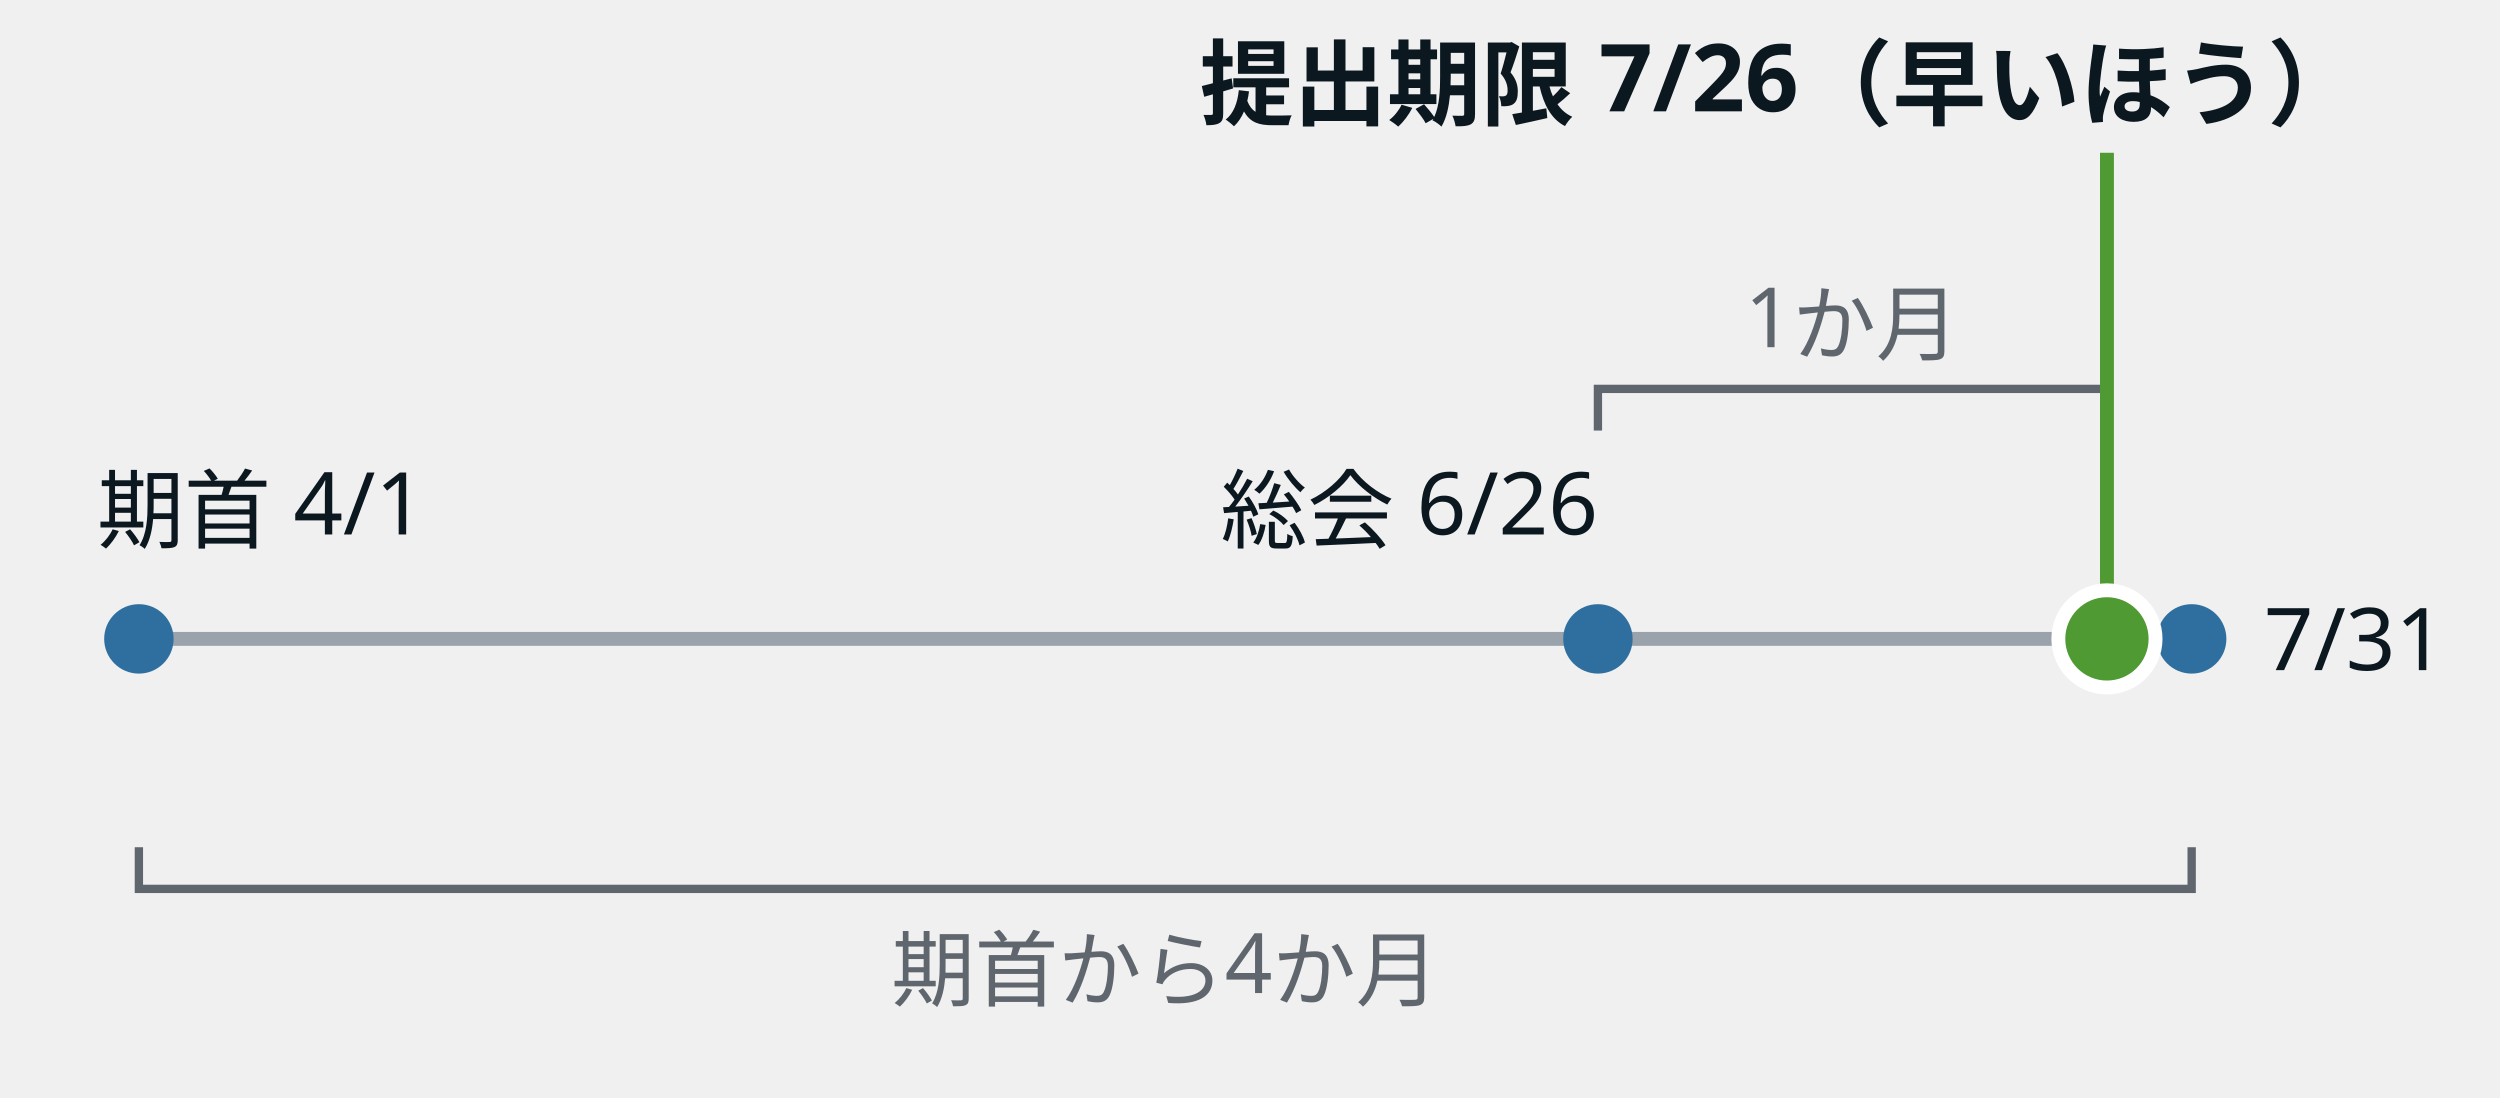
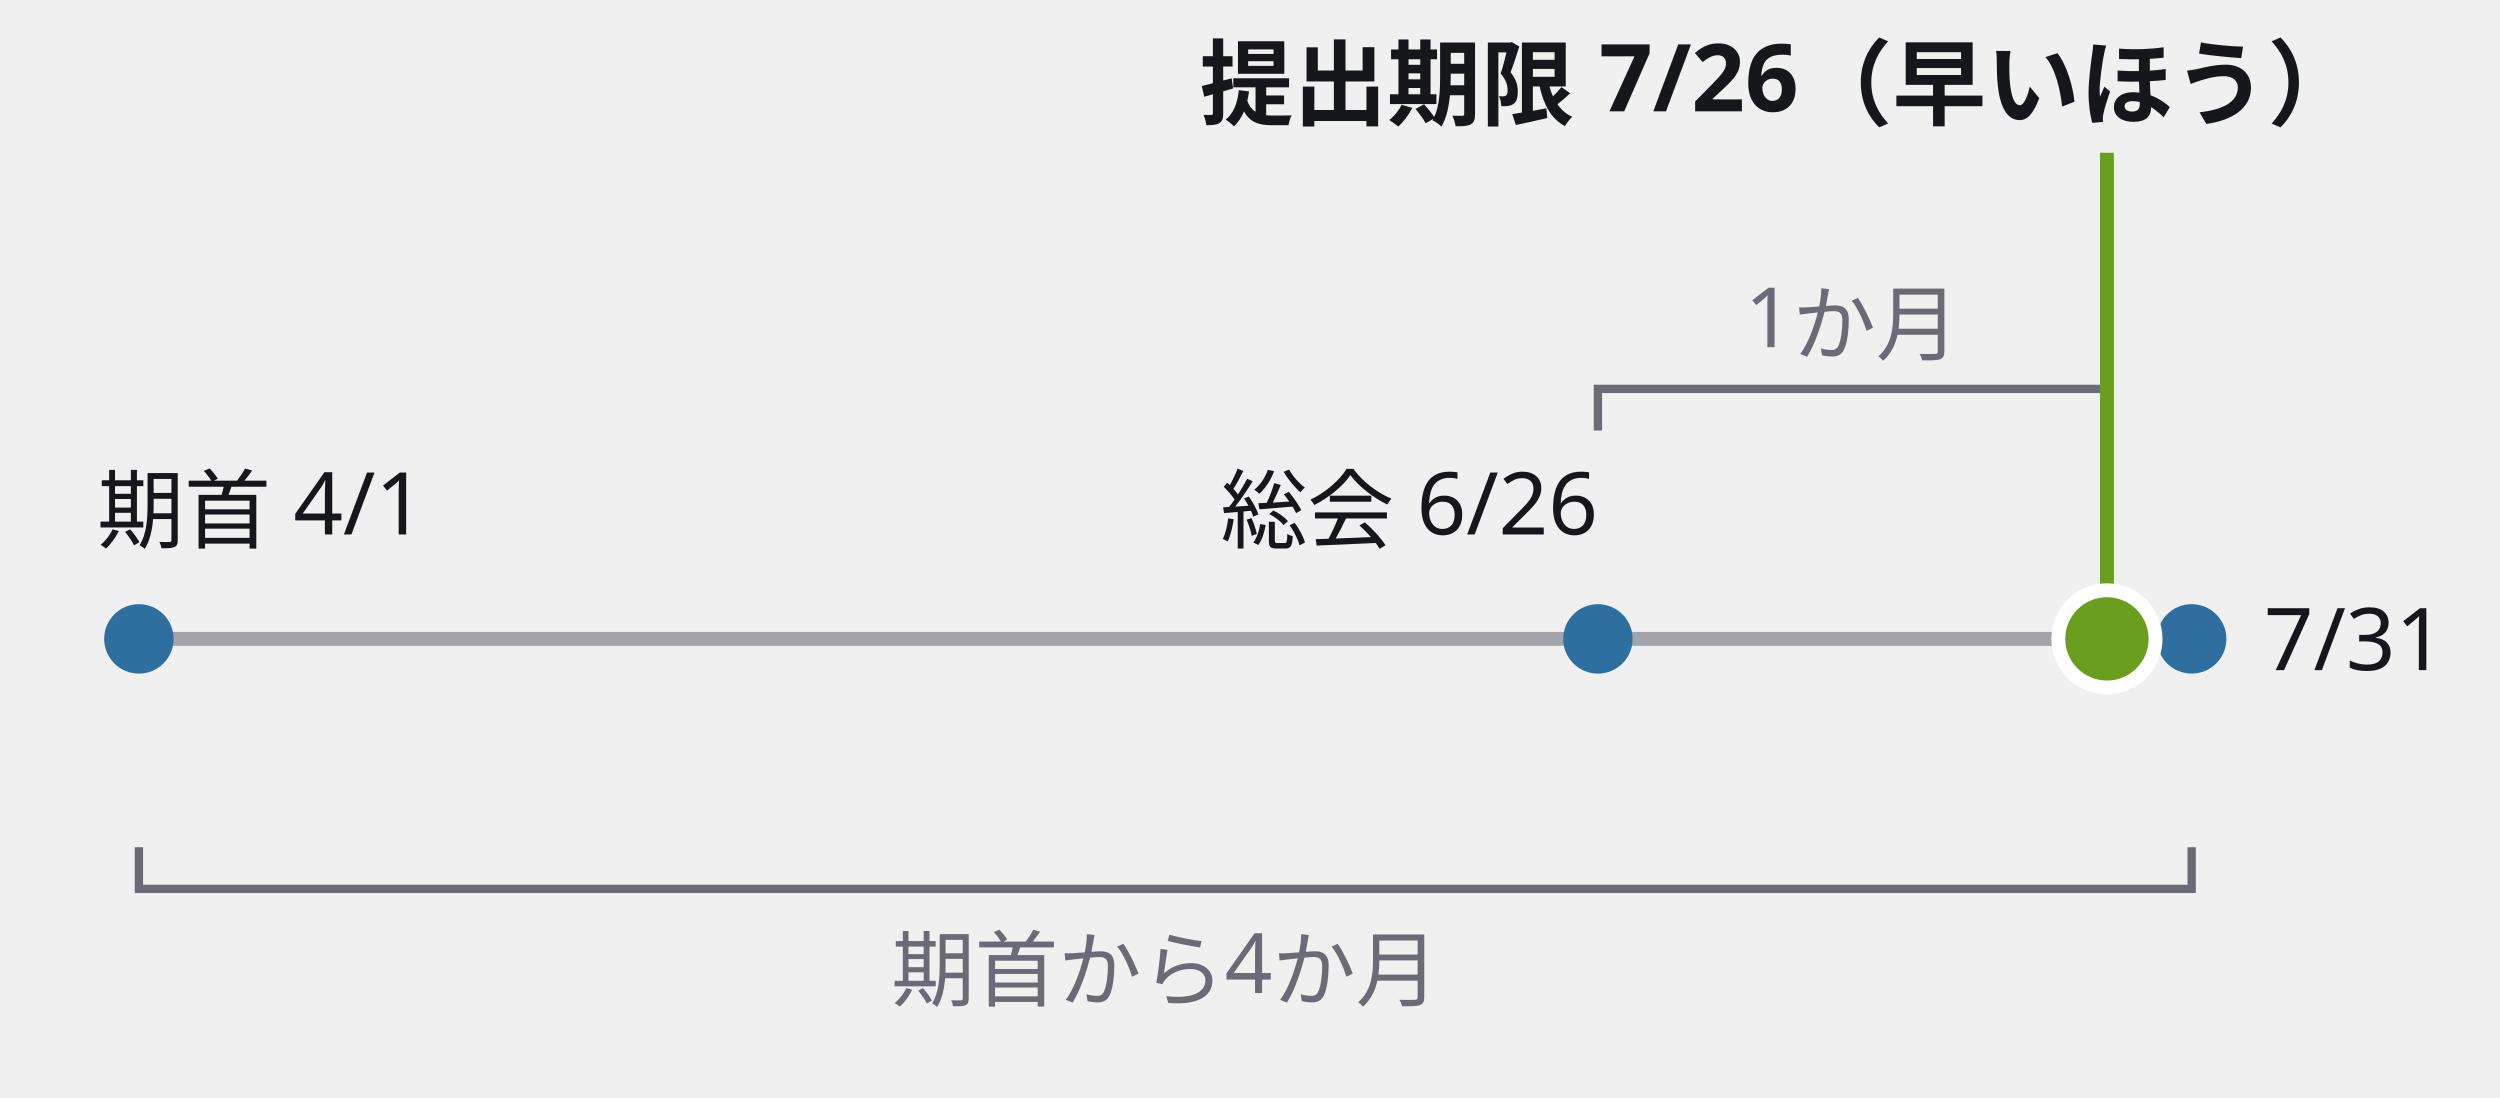
<svg xmlns="http://www.w3.org/2000/svg" viewBox="0 0 360 158" role="img" aria-labelledby="t d">
  <g font-family="'Hiragino Kaku Gothic ProN','Hiragino Sans','Noto Sans JP','Meiryo UI',Meiryo,sans-serif">
-     <line x1="20" y1="92" x2="320" y2="92" stroke="#9aa3ab" stroke-width="2" />
-     <path d="M230.1,62 V56 H303.4 V62" fill="none" stroke="#5f666d" stroke-width="1.2" />
-     <text x="266.7" y="50" font-size="12" fill="#5f666d" text-anchor="middle">1か月</text>
-     <path d="M20.0,122 V128 H315.6 V122" fill="none" stroke="#5f666d" stroke-width="1.2" />
-     <text x="167.8" y="144" font-size="12" fill="#5f666d" text-anchor="middle">期首から4か月</text>
+     <line x1="20" y1="92" x2="320" y2="92" stroke="#a3a3ae" stroke-width="2" />
+     <path d="M230.1,62 V56 H303.4 V62" fill="none" stroke="#6b6b78" stroke-width="1.2" />
+     <text x="266.7" y="50" font-size="12" fill="#6b6b78" text-anchor="middle">1か月</text>
+     <path d="M20.0,122 V128 H315.6 V122" fill="none" stroke="#6b6b78" stroke-width="1.2" />
+     <text x="167.8" y="144" font-size="12" fill="#6b6b78" text-anchor="middle">期首から4か月</text>
    <circle cx="20.0" cy="92" r="5" fill="#2f6f9f" />
-     <text x="14.0" y="78" font-size="12.5" fill="#0b1820">期首 4/1</text>
+     <text x="14.0" y="78" font-size="12.5" fill="#16161d">期首 4/1</text>
    <circle cx="230.1" cy="92" r="5" fill="#2f6f9f" />
-     <text x="230.1" y="78" font-size="12.5" fill="#0b1820" text-anchor="end">総会 6/26</text>
+     <text x="230.1" y="78" font-size="12.5" fill="#16161d" text-anchor="end">総会 6/26</text>
    <circle cx="315.6" cy="92" r="5" fill="#2f6f9f" />
-     <text x="326" y="96.5" font-size="12.5" fill="#0b1820">7/31</text>
-     <line x1="303.4" y1="92" x2="303.4" y2="22" stroke="#4f9a32" stroke-width="2" />
-     <circle cx="303.4" cy="92" r="7" fill="#4f9a32" stroke="#ffffff" stroke-width="2" />
-     <text x="340.0" y="17" font-size="13.5" font-weight="700" fill="#0b1820" text-anchor="end">提出期限 7/26（早いほう）</text>
+     <text x="326" y="96.5" font-size="12.5" fill="#16161d">7/31</text>
+     <line x1="303.4" y1="92" x2="303.4" y2="22" stroke="#6a9e1f" stroke-width="2" />
+     <circle cx="303.4" cy="92" r="7" fill="#6a9e1f" stroke="#ffffff" stroke-width="2" />
+     <text x="340.0" y="17" font-size="13.5" font-weight="700" fill="#16161d" text-anchor="end">提出期限 7/26（早いほう）</text>
  </g>
</svg>
